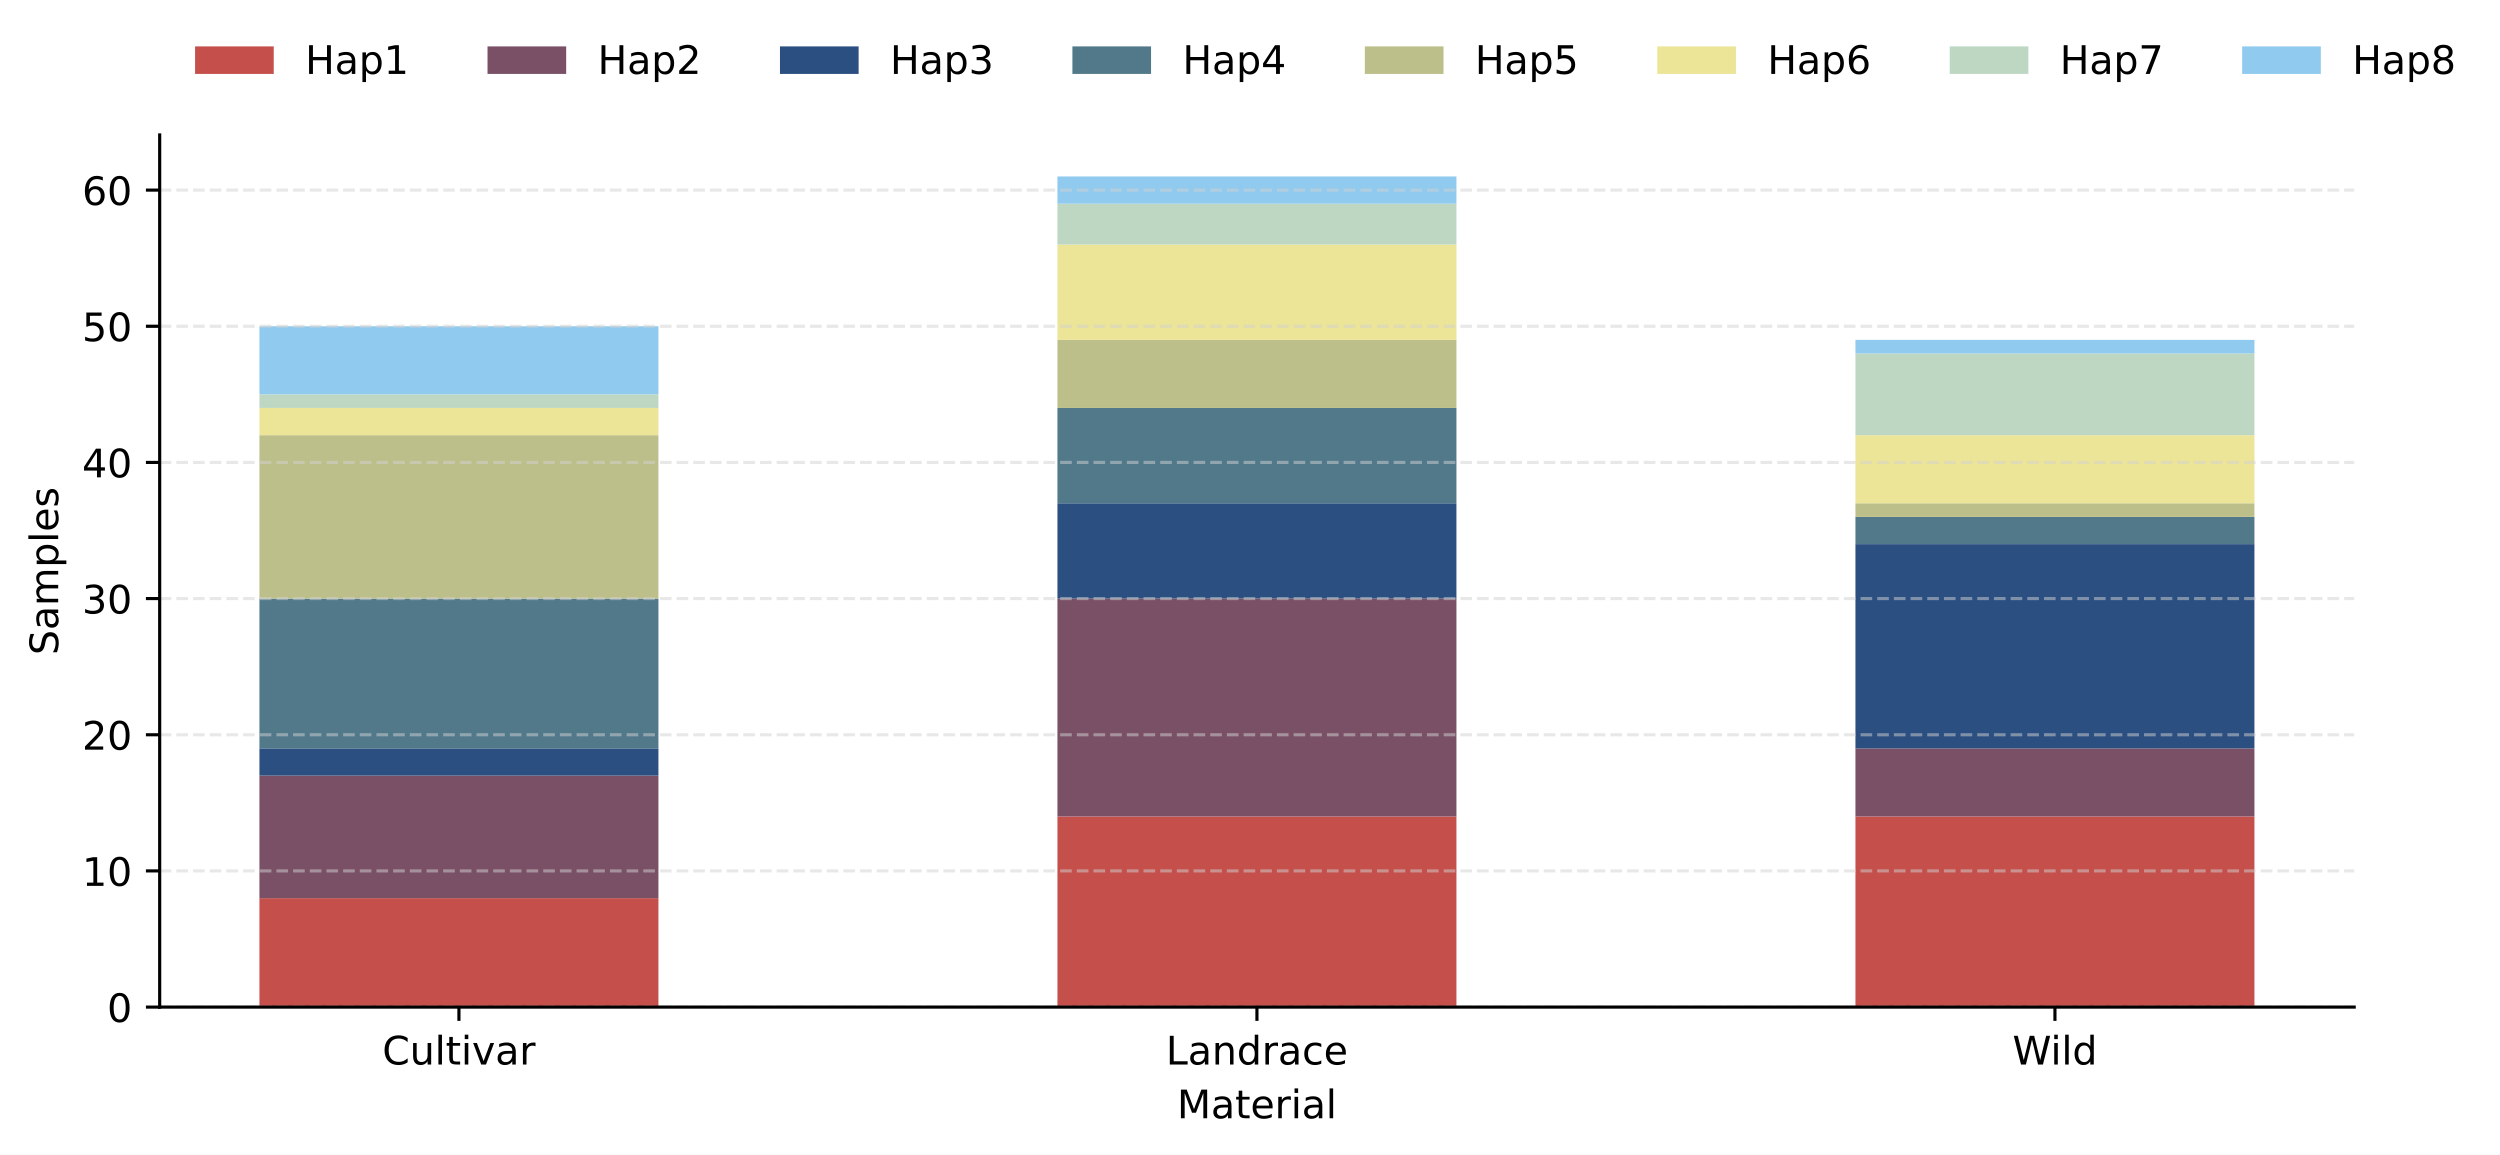
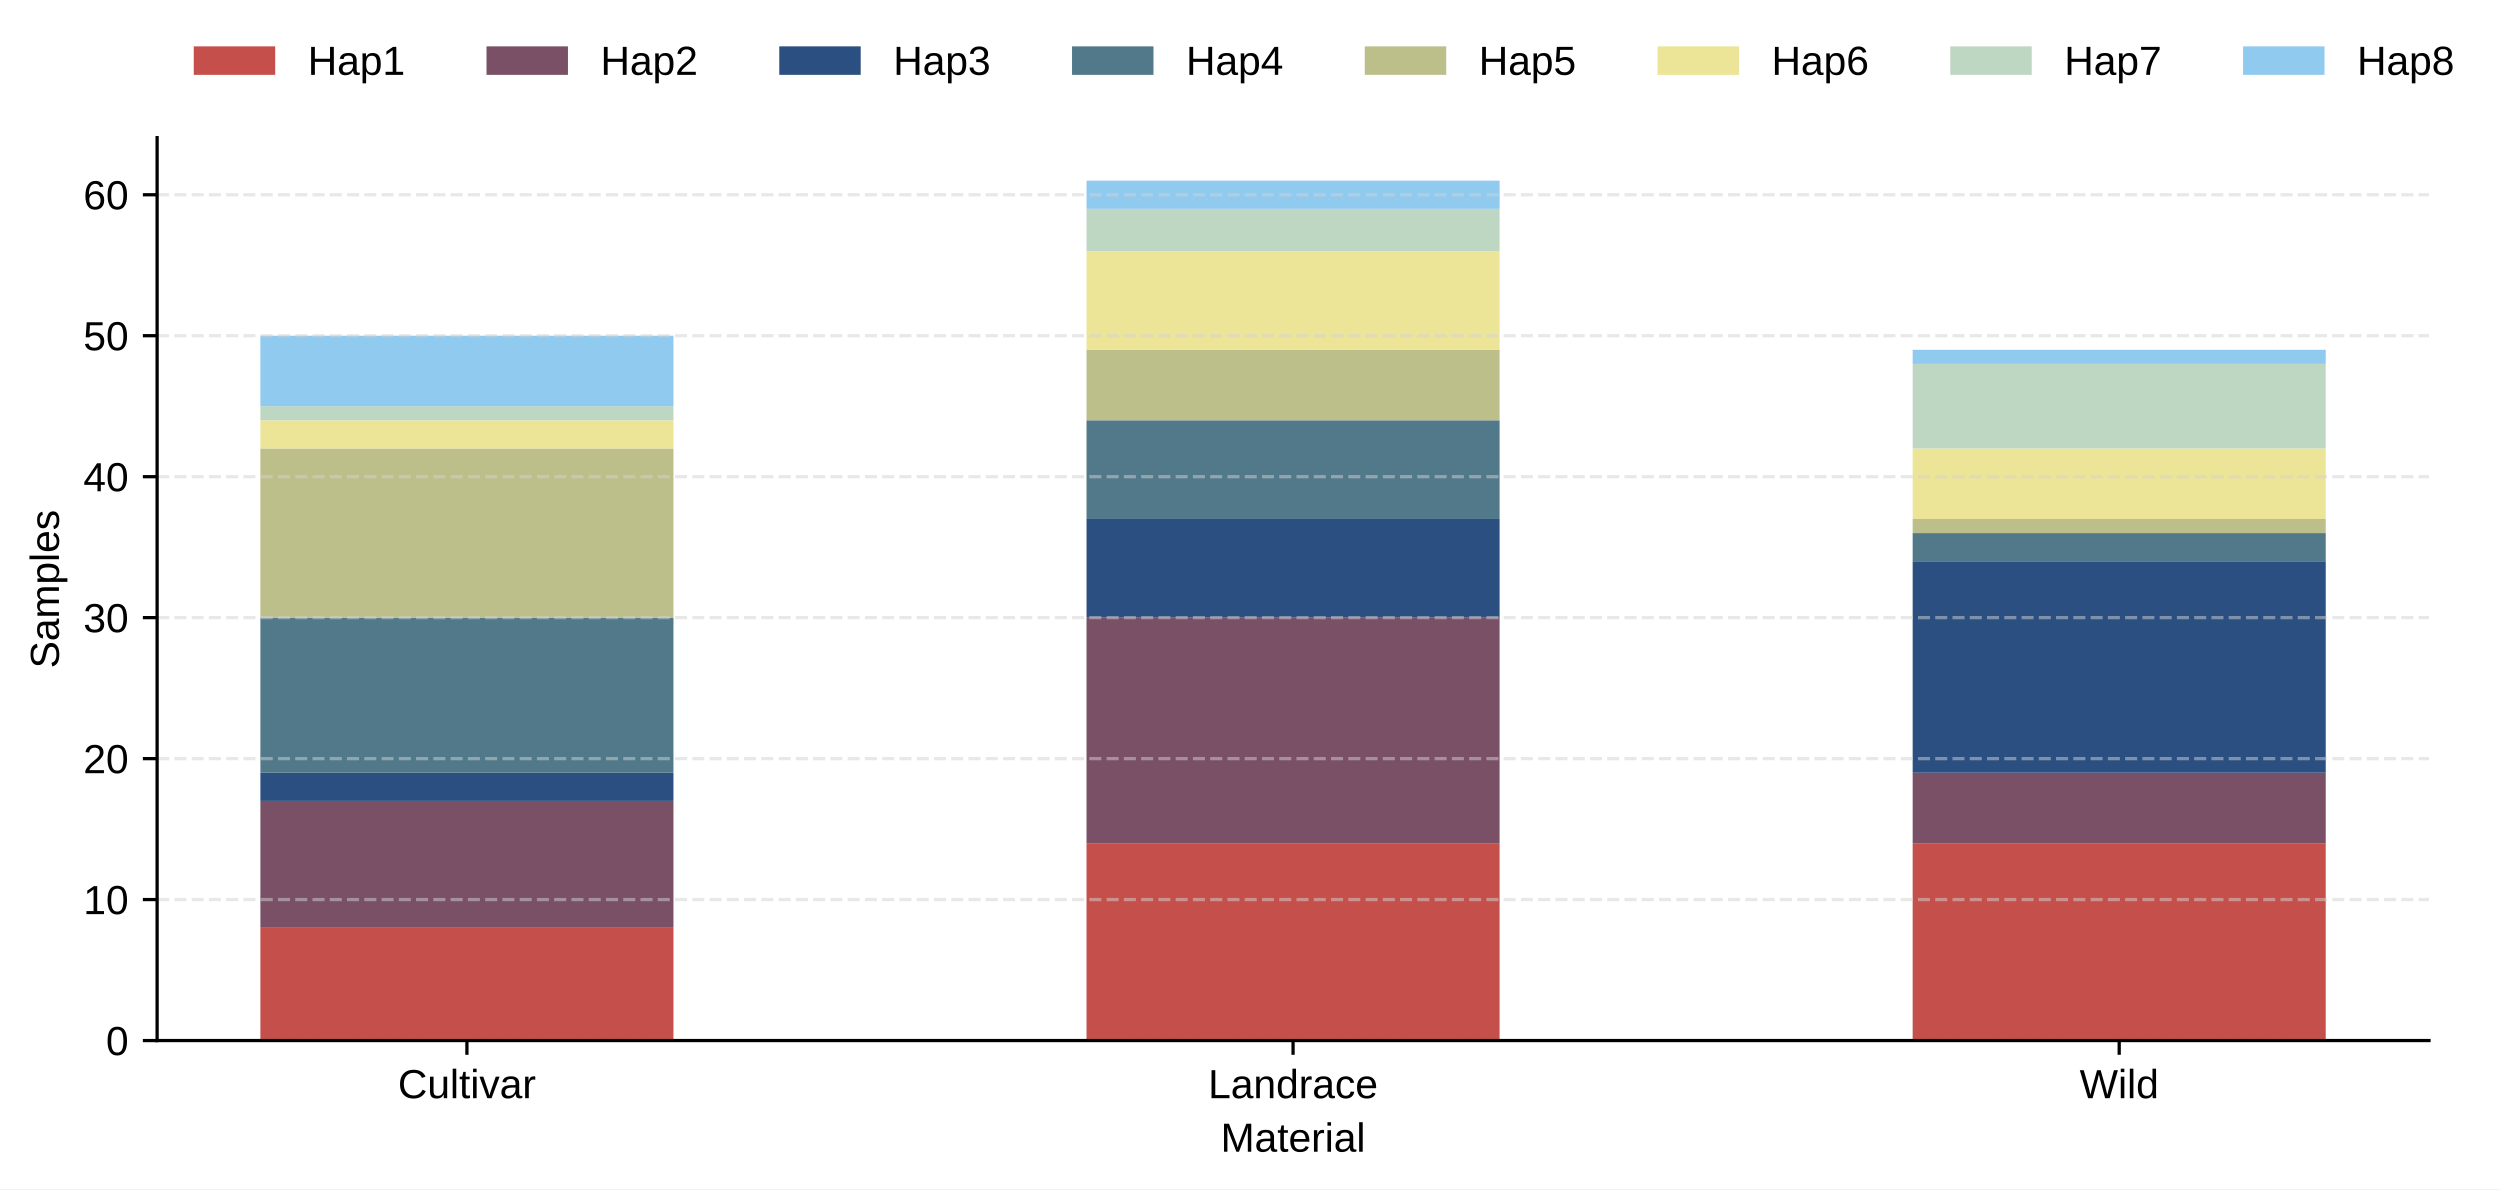
- <svg xmlns="http://www.w3.org/2000/svg" xmlns:xlink="http://www.w3.org/1999/xlink" width="635.678pt" height="293.63pt" viewBox="0 0 635.678 293.63" version="1.1">
+ <svg xmlns="http://www.w3.org/2000/svg" xmlns:xlink="http://www.w3.org/1999/xlink" width="614.027pt" height="292.061pt" viewBox="0 0 614.027 292.061" version="1.1">
  <defs>
    <style type="text/css">*{stroke-linejoin: round; stroke-linecap: butt}</style>
  </defs>
  <g id="figure_1">
    <g id="patch_1">
-       <path d="M 0 293.63  L 635.678 293.63  L 635.678 0  L 0 0  z " style="fill: #ffffff" />
+       <path d="M 0 292.061  L 614.027 292.061  L 614.027 0  L 0 0  z " style="fill: #ffffff" />
    </g>
    <g id="axes_1">
      <g id="patch_2">
-         <path d="M 40.603 256.073  L 598.603 256.073  L 598.603 34.313  L 40.603 34.313  z " style="fill: #ffffff" />
+         <path d="M 38.589 255.57  L 596.589 255.57  L 596.589 33.81  L 38.589 33.81  z " style="fill: #ffffff" />
      </g>
      <g id="patch_3">
-         <path d="M 65.967 256.073  L 167.421 256.073  L 167.421 228.375  L 65.967 228.375  z " clip-path="url(#peb16233887)" style="fill: #c5504b" />
+         <path d="M 63.953 255.57  L 165.407 255.57  L 165.407 227.872  L 63.953 227.872  z " clip-path="url(#pd2fc21ff77)" style="fill: #c5504b" />
      </g>
      <g id="patch_4">
-         <path d="M 268.876 256.073  L 370.33 256.073  L 370.33 207.601  L 268.876 207.601  z " clip-path="url(#peb16233887)" style="fill: #c5504b" />
+         <path d="M 266.862 255.57  L 368.316 255.57  L 368.316 207.098  L 266.862 207.098  z " clip-path="url(#pd2fc21ff77)" style="fill: #c5504b" />
      </g>
      <g id="patch_5">
-         <path d="M 471.785 256.073  L 573.239 256.073  L 573.239 207.601  L 471.785 207.601  z " clip-path="url(#peb16233887)" style="fill: #c5504b" />
+         <path d="M 469.771 255.57  L 571.225 255.57  L 571.225 207.098  L 469.771 207.098  z " clip-path="url(#pd2fc21ff77)" style="fill: #c5504b" />
      </g>
      <g id="patch_6">
-         <path d="M 65.967 228.375  L 167.421 228.375  L 167.421 197.214  L 65.967 197.214  z " clip-path="url(#peb16233887)" style="fill: #795066" />
+         <path d="M 63.953 227.872  L 165.407 227.872  L 165.407 196.711  L 63.953 196.711  z " clip-path="url(#pd2fc21ff77)" style="fill: #795066" />
      </g>
      <g id="patch_7">
-         <path d="M 268.876 207.601  L 370.33 207.601  L 370.33 152.204  L 268.876 152.204  z " clip-path="url(#peb16233887)" style="fill: #795066" />
+         <path d="M 266.862 207.098  L 368.316 207.098  L 368.316 151.701  L 266.862 151.701  z " clip-path="url(#pd2fc21ff77)" style="fill: #795066" />
      </g>
      <g id="patch_8">
-         <path d="M 471.785 207.601  L 573.239 207.601  L 573.239 190.29  L 471.785 190.29  z " clip-path="url(#peb16233887)" style="fill: #795066" />
+         <path d="M 469.771 207.098  L 571.225 207.098  L 571.225 189.787  L 469.771 189.787  z " clip-path="url(#pd2fc21ff77)" style="fill: #795066" />
      </g>
      <g id="patch_9">
-         <path d="M 65.967 197.214  L 167.421 197.214  L 167.421 190.29  L 65.967 190.29  z " clip-path="url(#peb16233887)" style="fill: #2c4f81" />
+         <path d="M 63.953 196.711  L 165.407 196.711  L 165.407 189.787  L 63.953 189.787  z " clip-path="url(#pd2fc21ff77)" style="fill: #2c4f81" />
      </g>
      <g id="patch_10">
-         <path d="M 268.876 152.204  L 370.33 152.204  L 370.33 127.968  L 268.876 127.968  z " clip-path="url(#peb16233887)" style="fill: #2c4f81" />
+         <path d="M 266.862 151.701  L 368.316 151.701  L 368.316 127.465  L 266.862 127.465  z " clip-path="url(#pd2fc21ff77)" style="fill: #2c4f81" />
      </g>
      <g id="patch_11">
-         <path d="M 471.785 190.29  L 573.239 190.29  L 573.239 138.355  L 471.785 138.355  z " clip-path="url(#peb16233887)" style="fill: #2c4f81" />
+         <path d="M 469.771 189.787  L 571.225 189.787  L 571.225 137.852  L 469.771 137.852  z " clip-path="url(#pd2fc21ff77)" style="fill: #2c4f81" />
      </g>
      <g id="patch_12">
-         <path d="M 65.967 190.29  L 167.421 190.29  L 167.421 152.204  L 65.967 152.204  z " clip-path="url(#peb16233887)" style="fill: #51798a" />
+         <path d="M 63.953 189.787  L 165.407 189.787  L 165.407 151.701  L 63.953 151.701  z " clip-path="url(#pd2fc21ff77)" style="fill: #51798a" />
      </g>
      <g id="patch_13">
-         <path d="M 268.876 127.968  L 370.33 127.968  L 370.33 103.732  L 268.876 103.732  z " clip-path="url(#peb16233887)" style="fill: #51798a" />
+         <path d="M 266.862 127.465  L 368.316 127.465  L 368.316 103.229  L 266.862 103.229  z " clip-path="url(#pd2fc21ff77)" style="fill: #51798a" />
      </g>
      <g id="patch_14">
-         <path d="M 471.785 138.355  L 573.239 138.355  L 573.239 131.431  L 471.785 131.431  z " clip-path="url(#peb16233887)" style="fill: #51798a" />
+         <path d="M 469.771 137.852  L 571.225 137.852  L 571.225 130.928  L 469.771 130.928  z " clip-path="url(#pd2fc21ff77)" style="fill: #51798a" />
      </g>
      <g id="patch_15">
-         <path d="M 65.967 152.204  L 167.421 152.204  L 167.421 110.657  L 65.967 110.657  z " clip-path="url(#peb16233887)" style="fill: #bcbf89" />
+         <path d="M 63.953 151.701  L 165.407 151.701  L 165.407 110.154  L 63.953 110.154  z " clip-path="url(#pd2fc21ff77)" style="fill: #bcbf89" />
      </g>
      <g id="patch_16">
-         <path d="M 268.876 103.732  L 370.33 103.732  L 370.33 86.421  L 268.876 86.421  z " clip-path="url(#peb16233887)" style="fill: #bcbf89" />
+         <path d="M 266.862 103.229  L 368.316 103.229  L 368.316 85.918  L 266.862 85.918  z " clip-path="url(#pd2fc21ff77)" style="fill: #bcbf89" />
      </g>
      <g id="patch_17">
-         <path d="M 471.785 131.431  L 573.239 131.431  L 573.239 127.968  L 471.785 127.968  z " clip-path="url(#peb16233887)" style="fill: #bcbf89" />
+         <path d="M 469.771 130.928  L 571.225 130.928  L 571.225 127.465  L 469.771 127.465  z " clip-path="url(#pd2fc21ff77)" style="fill: #bcbf89" />
      </g>
      <g id="patch_18">
-         <path d="M 65.967 110.657  L 167.421 110.657  L 167.421 103.732  L 65.967 103.732  z " clip-path="url(#peb16233887)" style="fill: #ece497" />
+         <path d="M 63.953 110.154  L 165.407 110.154  L 165.407 103.229  L 63.953 103.229  z " clip-path="url(#pd2fc21ff77)" style="fill: #ece497" />
      </g>
      <g id="patch_19">
-         <path d="M 268.876 86.421  L 370.33 86.421  L 370.33 62.185  L 268.876 62.185  z " clip-path="url(#peb16233887)" style="fill: #ece497" />
+         <path d="M 266.862 85.918  L 368.316 85.918  L 368.316 61.682  L 266.862 61.682  z " clip-path="url(#pd2fc21ff77)" style="fill: #ece497" />
      </g>
      <g id="patch_20">
-         <path d="M 471.785 127.968  L 573.239 127.968  L 573.239 110.657  L 471.785 110.657  z " clip-path="url(#peb16233887)" style="fill: #ece497" />
+         <path d="M 469.771 127.465  L 571.225 127.465  L 571.225 110.154  L 469.771 110.154  z " clip-path="url(#pd2fc21ff77)" style="fill: #ece497" />
      </g>
      <g id="patch_21">
-         <path d="M 65.967 103.732  L 167.421 103.732  L 167.421 100.27  L 65.967 100.27  z " clip-path="url(#peb16233887)" style="fill: #bed7c3" />
+         <path d="M 63.953 103.229  L 165.407 103.229  L 165.407 99.767  L 63.953 99.767  z " clip-path="url(#pd2fc21ff77)" style="fill: #bed7c3" />
      </g>
      <g id="patch_22">
-         <path d="M 268.876 62.185  L 370.33 62.185  L 370.33 51.798  L 268.876 51.798  z " clip-path="url(#peb16233887)" style="fill: #bed7c3" />
+         <path d="M 266.862 61.682  L 368.316 61.682  L 368.316 51.295  L 266.862 51.295  z " clip-path="url(#pd2fc21ff77)" style="fill: #bed7c3" />
      </g>
      <g id="patch_23">
-         <path d="M 471.785 110.657  L 573.239 110.657  L 573.239 89.883  L 471.785 89.883  z " clip-path="url(#peb16233887)" style="fill: #bed7c3" />
+         <path d="M 469.771 110.154  L 571.225 110.154  L 571.225 89.38  L 469.771 89.38  z " clip-path="url(#pd2fc21ff77)" style="fill: #bed7c3" />
      </g>
      <g id="patch_24">
-         <path d="M 65.967 100.27  L 167.421 100.27  L 167.421 82.959  L 65.967 82.959  z " clip-path="url(#peb16233887)" style="fill: #90caee" />
+         <path d="M 63.953 99.767  L 165.407 99.767  L 165.407 82.455  L 63.953 82.455  z " clip-path="url(#pd2fc21ff77)" style="fill: #90caee" />
      </g>
      <g id="patch_25">
-         <path d="M 268.876 51.798  L 370.33 51.798  L 370.33 44.873  L 268.876 44.873  z " clip-path="url(#peb16233887)" style="fill: #90caee" />
+         <path d="M 266.862 51.295  L 368.316 51.295  L 368.316 44.37  L 266.862 44.37  z " clip-path="url(#pd2fc21ff77)" style="fill: #90caee" />
      </g>
      <g id="patch_26">
-         <path d="M 471.785 89.883  L 573.239 89.883  L 573.239 86.421  L 471.785 86.421  z " clip-path="url(#peb16233887)" style="fill: #90caee" />
+         <path d="M 469.771 89.38  L 571.225 89.38  L 571.225 85.918  L 469.771 85.918  z " clip-path="url(#pd2fc21ff77)" style="fill: #90caee" />
      </g>
      <g id="matplotlib.axis_1">
        <g id="xtick_1">
          <g id="line2d_1">
            <defs>
-               <path id="me3c468756d" d="M 0 0  L 0 3.5  " style="stroke: #000000; stroke-width: 0.8" />
+               <path id="m5d183077e9" d="M 0 0  L 0 3.5  " style="stroke: #000000; stroke-width: 0.8" />
            </defs>
            <g>
-               <use xlink:href="#me3c468756d" x="116.694" y="256.073" style="stroke: #000000; stroke-width: 0.8" />
+               <use xlink:href="#m5d183077e9" x="114.68" y="255.57" style="stroke: #000000; stroke-width: 0.8" />
            </g>
          </g>
          <g id="text_1">
-             <text style="font: 10px 'DejaVu Sans', 'Bitstream Vera Sans', 'Computer Modern Sans Serif', 'Lucida Grande', 'Verdana', 'Geneva', 'Lucid', 'Arial', 'Helvetica', 'Avant Garde', sans-serif; text-anchor: middle" x="116.694" y="270.672" transform="rotate(-0 116.694 270.6718)">Cultivar</text>
+             <text style="font: 10px 'Arial'; text-anchor: middle" x="114.68" y="269.728" transform="rotate(-0 114.68 269.728)">Cultivar</text>
          </g>
        </g>
        <g id="xtick_2">
          <g id="line2d_2">
            <g>
-               <use xlink:href="#me3c468756d" x="319.603" y="256.073" style="stroke: #000000; stroke-width: 0.8" />
+               <use xlink:href="#m5d183077e9" x="317.589" y="255.57" style="stroke: #000000; stroke-width: 0.8" />
            </g>
          </g>
          <g id="text_2">
-             <text style="font: 10px 'DejaVu Sans', 'Bitstream Vera Sans', 'Computer Modern Sans Serif', 'Lucida Grande', 'Verdana', 'Geneva', 'Lucid', 'Arial', 'Helvetica', 'Avant Garde', sans-serif; text-anchor: middle" x="319.603" y="270.672" transform="rotate(-0 319.6031 270.6718)">Landrace</text>
+             <text style="font: 10px 'Arial'; text-anchor: middle" x="317.589" y="269.728" transform="rotate(-0 317.5891 269.728)">Landrace</text>
          </g>
        </g>
        <g id="xtick_3">
          <g id="line2d_3">
            <g>
-               <use xlink:href="#me3c468756d" x="522.512" y="256.073" style="stroke: #000000; stroke-width: 0.8" />
+               <use xlink:href="#m5d183077e9" x="520.498" y="255.57" style="stroke: #000000; stroke-width: 0.8" />
            </g>
          </g>
          <g id="text_3">
-             <text style="font: 10px 'DejaVu Sans', 'Bitstream Vera Sans', 'Computer Modern Sans Serif', 'Lucida Grande', 'Verdana', 'Geneva', 'Lucid', 'Arial', 'Helvetica', 'Avant Garde', sans-serif; text-anchor: middle" x="522.512" y="270.672" transform="rotate(-0 522.5122 270.6718)">Wild</text>
+             <text style="font: 10px 'Arial'; text-anchor: middle" x="520.498" y="269.728" transform="rotate(-0 520.4982 269.728)">Wild</text>
          </g>
        </g>
        <g id="text_4">
-           <text style="font: 10px 'DejaVu Sans', 'Bitstream Vera Sans', 'Computer Modern Sans Serif', 'Lucida Grande', 'Verdana', 'Geneva', 'Lucid', 'Arial', 'Helvetica', 'Avant Garde', sans-serif; text-anchor: middle" x="319.603" y="284.35" transform="rotate(-0 319.6031 284.3499)">Material</text>
+           <text style="font: 10px 'Arial'; text-anchor: middle" x="317.589" y="282.873" transform="rotate(-0 317.5891 282.8733)">Material</text>
        </g>
      </g>
      <g id="matplotlib.axis_2">
        <g id="ytick_1">
          <g id="line2d_4">
-             <path d="M 40.603 256.073  L 598.603 256.073  " clip-path="url(#peb16233887)" style="fill: none; stroke-dasharray: 2.96,1.28; stroke-dashoffset: 0; stroke: #d3d3d3; stroke-opacity: 0.5; stroke-width: 0.8" />
+             <path d="M 38.589 255.57  L 596.589 255.57  " clip-path="url(#pd2fc21ff77)" style="fill: none; stroke-dasharray: 2.96,1.28; stroke-dashoffset: 0; stroke: #d3d3d3; stroke-opacity: 0.5; stroke-width: 0.8" />
          </g>
          <g id="line2d_5">
            <defs>
-               <path id="m197ae891c3" d="M 0 0  L -3.5 0  " style="stroke: #000000; stroke-width: 0.8" />
+               <path id="m2d6008d661" d="M 0 0  L -3.5 0  " style="stroke: #000000; stroke-width: 0.8" />
            </defs>
            <g>
-               <use xlink:href="#m197ae891c3" x="40.603" y="256.073" style="stroke: #000000; stroke-width: 0.8" />
+               <use xlink:href="#m2d6008d661" x="38.589" y="255.57" style="stroke: #000000; stroke-width: 0.8" />
            </g>
          </g>
          <g id="text_5">
-             <text style="font: 10px 'DejaVu Sans', 'Bitstream Vera Sans', 'Computer Modern Sans Serif', 'Lucida Grande', 'Verdana', 'Geneva', 'Lucid', 'Arial', 'Helvetica', 'Avant Garde', sans-serif; text-anchor: end" x="33.603" y="259.873" transform="rotate(-0 33.60312 259.8725)">0</text>
+             <text style="font: 10px 'Arial'; text-anchor: end" x="31.589" y="259.149" transform="rotate(-0 31.58906 259.1491)">0</text>
          </g>
        </g>
        <g id="ytick_2">
          <g id="line2d_6">
-             <path d="M 40.603 221.45  L 598.603 221.45  " clip-path="url(#peb16233887)" style="fill: none; stroke-dasharray: 2.96,1.28; stroke-dashoffset: 0; stroke: #d3d3d3; stroke-opacity: 0.5; stroke-width: 0.8" />
+             <path d="M 38.589 220.947  L 596.589 220.947  " clip-path="url(#pd2fc21ff77)" style="fill: none; stroke-dasharray: 2.96,1.28; stroke-dashoffset: 0; stroke: #d3d3d3; stroke-opacity: 0.5; stroke-width: 0.8" />
          </g>
          <g id="line2d_7">
            <g>
-               <use xlink:href="#m197ae891c3" x="40.603" y="221.45" style="stroke: #000000; stroke-width: 0.8" />
+               <use xlink:href="#m2d6008d661" x="38.589" y="220.947" style="stroke: #000000; stroke-width: 0.8" />
            </g>
          </g>
          <g id="text_6">
-             <text style="font: 10px 'DejaVu Sans', 'Bitstream Vera Sans', 'Computer Modern Sans Serif', 'Lucida Grande', 'Verdana', 'Geneva', 'Lucid', 'Arial', 'Helvetica', 'Avant Garde', sans-serif; text-anchor: end" x="33.603" y="225.25" transform="rotate(-0 33.60312 225.2496)">10</text>
+             <text style="font: 10px 'Arial'; text-anchor: end" x="31.589" y="224.526" transform="rotate(-0 31.58906 224.5262)">10</text>
          </g>
        </g>
        <g id="ytick_3">
          <g id="line2d_8">
-             <path d="M 40.603 186.827  L 598.603 186.827  " clip-path="url(#peb16233887)" style="fill: none; stroke-dasharray: 2.96,1.28; stroke-dashoffset: 0; stroke: #d3d3d3; stroke-opacity: 0.5; stroke-width: 0.8" />
+             <path d="M 38.589 186.324  L 596.589 186.324  " clip-path="url(#pd2fc21ff77)" style="fill: none; stroke-dasharray: 2.96,1.28; stroke-dashoffset: 0; stroke: #d3d3d3; stroke-opacity: 0.5; stroke-width: 0.8" />
          </g>
          <g id="line2d_9">
            <g>
-               <use xlink:href="#m197ae891c3" x="40.603" y="186.827" style="stroke: #000000; stroke-width: 0.8" />
+               <use xlink:href="#m2d6008d661" x="38.589" y="186.324" style="stroke: #000000; stroke-width: 0.8" />
            </g>
          </g>
          <g id="text_7">
-             <text style="font: 10px 'DejaVu Sans', 'Bitstream Vera Sans', 'Computer Modern Sans Serif', 'Lucida Grande', 'Verdana', 'Geneva', 'Lucid', 'Arial', 'Helvetica', 'Avant Garde', sans-serif; text-anchor: end" x="33.603" y="190.627" transform="rotate(-0 33.60312 190.6266)">20</text>
+             <text style="font: 10px 'Arial'; text-anchor: end" x="31.589" y="189.903" transform="rotate(-0 31.58906 189.9032)">20</text>
          </g>
        </g>
        <g id="ytick_4">
          <g id="line2d_10">
-             <path d="M 40.603 152.204  L 598.603 152.204  " clip-path="url(#peb16233887)" style="fill: none; stroke-dasharray: 2.96,1.28; stroke-dashoffset: 0; stroke: #d3d3d3; stroke-opacity: 0.5; stroke-width: 0.8" />
+             <path d="M 38.589 151.701  L 596.589 151.701  " clip-path="url(#pd2fc21ff77)" style="fill: none; stroke-dasharray: 2.96,1.28; stroke-dashoffset: 0; stroke: #d3d3d3; stroke-opacity: 0.5; stroke-width: 0.8" />
          </g>
          <g id="line2d_11">
            <g>
-               <use xlink:href="#m197ae891c3" x="40.603" y="152.204" style="stroke: #000000; stroke-width: 0.8" />
+               <use xlink:href="#m2d6008d661" x="38.589" y="151.701" style="stroke: #000000; stroke-width: 0.8" />
            </g>
          </g>
          <g id="text_8">
-             <text style="font: 10px 'DejaVu Sans', 'Bitstream Vera Sans', 'Computer Modern Sans Serif', 'Lucida Grande', 'Verdana', 'Geneva', 'Lucid', 'Arial', 'Helvetica', 'Avant Garde', sans-serif; text-anchor: end" x="33.603" y="156.004" transform="rotate(-0 33.60312 156.0037)">30</text>
+             <text style="font: 10px 'Arial'; text-anchor: end" x="31.589" y="155.28" transform="rotate(-0 31.58906 155.2803)">30</text>
          </g>
        </g>
        <g id="ytick_5">
          <g id="line2d_12">
-             <path d="M 40.603 117.582  L 598.603 117.582  " clip-path="url(#peb16233887)" style="fill: none; stroke-dasharray: 2.96,1.28; stroke-dashoffset: 0; stroke: #d3d3d3; stroke-opacity: 0.5; stroke-width: 0.8" />
+             <path d="M 38.589 117.078  L 596.589 117.078  " clip-path="url(#pd2fc21ff77)" style="fill: none; stroke-dasharray: 2.96,1.28; stroke-dashoffset: 0; stroke: #d3d3d3; stroke-opacity: 0.5; stroke-width: 0.8" />
          </g>
          <g id="line2d_13">
            <g>
-               <use xlink:href="#m197ae891c3" x="40.603" y="117.582" style="stroke: #000000; stroke-width: 0.8" />
+               <use xlink:href="#m2d6008d661" x="38.589" y="117.078" style="stroke: #000000; stroke-width: 0.8" />
            </g>
          </g>
          <g id="text_9">
-             <text style="font: 10px 'DejaVu Sans', 'Bitstream Vera Sans', 'Computer Modern Sans Serif', 'Lucida Grande', 'Verdana', 'Geneva', 'Lucid', 'Arial', 'Helvetica', 'Avant Garde', sans-serif; text-anchor: end" x="33.603" y="121.381" transform="rotate(-0 33.60312 121.3807)">40</text>
+             <text style="font: 10px 'Arial'; text-anchor: end" x="31.589" y="120.657" transform="rotate(-0 31.58906 120.6573)">40</text>
          </g>
        </g>
        <g id="ytick_6">
          <g id="line2d_14">
-             <path d="M 40.603 82.959  L 598.603 82.959  " clip-path="url(#peb16233887)" style="fill: none; stroke-dasharray: 2.96,1.28; stroke-dashoffset: 0; stroke: #d3d3d3; stroke-opacity: 0.5; stroke-width: 0.8" />
+             <path d="M 38.589 82.455  L 596.589 82.455  " clip-path="url(#pd2fc21ff77)" style="fill: none; stroke-dasharray: 2.96,1.28; stroke-dashoffset: 0; stroke: #d3d3d3; stroke-opacity: 0.5; stroke-width: 0.8" />
          </g>
          <g id="line2d_15">
            <g>
-               <use xlink:href="#m197ae891c3" x="40.603" y="82.959" style="stroke: #000000; stroke-width: 0.8" />
+               <use xlink:href="#m2d6008d661" x="38.589" y="82.455" style="stroke: #000000; stroke-width: 0.8" />
            </g>
          </g>
          <g id="text_10">
-             <text style="font: 10px 'DejaVu Sans', 'Bitstream Vera Sans', 'Computer Modern Sans Serif', 'Lucida Grande', 'Verdana', 'Geneva', 'Lucid', 'Arial', 'Helvetica', 'Avant Garde', sans-serif; text-anchor: end" x="33.603" y="86.758" transform="rotate(-0 33.60312 86.75779)">50</text>
+             <text style="font: 10px 'Arial'; text-anchor: end" x="31.589" y="86.034" transform="rotate(-0 31.58906 86.03435)">50</text>
          </g>
        </g>
        <g id="ytick_7">
          <g id="line2d_16">
-             <path d="M 40.603 48.336  L 598.603 48.336  " clip-path="url(#peb16233887)" style="fill: none; stroke-dasharray: 2.96,1.28; stroke-dashoffset: 0; stroke: #d3d3d3; stroke-opacity: 0.5; stroke-width: 0.8" />
+             <path d="M 38.589 47.832  L 596.589 47.832  " clip-path="url(#pd2fc21ff77)" style="fill: none; stroke-dasharray: 2.96,1.28; stroke-dashoffset: 0; stroke: #d3d3d3; stroke-opacity: 0.5; stroke-width: 0.8" />
          </g>
          <g id="line2d_17">
            <g>
-               <use xlink:href="#m197ae891c3" x="40.603" y="48.336" style="stroke: #000000; stroke-width: 0.8" />
+               <use xlink:href="#m2d6008d661" x="38.589" y="47.832" style="stroke: #000000; stroke-width: 0.8" />
            </g>
          </g>
          <g id="text_11">
-             <text style="font: 10px 'DejaVu Sans', 'Bitstream Vera Sans', 'Computer Modern Sans Serif', 'Lucida Grande', 'Verdana', 'Geneva', 'Lucid', 'Arial', 'Helvetica', 'Avant Garde', sans-serif; text-anchor: end" x="33.603" y="52.135" transform="rotate(-0 33.60312 52.13484)">60</text>
+             <text style="font: 10px 'Arial'; text-anchor: end" x="31.589" y="51.411" transform="rotate(-0 31.58906 51.4114)">60</text>
          </g>
        </g>
        <g id="text_12">
-           <text style="font: 10px 'DejaVu Sans', 'Bitstream Vera Sans', 'Computer Modern Sans Serif', 'Lucida Grande', 'Verdana', 'Geneva', 'Lucid', 'Arial', 'Helvetica', 'Avant Garde', sans-serif; text-anchor: middle" x="14.798" y="145.193" transform="rotate(-90 14.79844 145.1933)">Samples</text>
+           <text style="font: 10px 'Arial'; text-anchor: middle" x="14.48" y="144.69" transform="rotate(-90 14.47969 144.6902)">Samples</text>
        </g>
      </g>
      <g id="patch_27">
-         <path d="M 40.603 256.073  L 40.603 34.313  " style="fill: none; stroke: #000000; stroke-width: 0.8; stroke-linejoin: miter; stroke-linecap: square" />
+         <path d="M 38.589 255.57  L 38.589 33.81  " style="fill: none; stroke: #000000; stroke-width: 0.8; stroke-linejoin: miter; stroke-linecap: square" />
      </g>
      <g id="patch_28">
-         <path d="M 40.603 256.073  L 598.603 256.073  " style="fill: none; stroke: #000000; stroke-width: 0.8; stroke-linejoin: miter; stroke-linecap: square" />
+         <path d="M 38.589 255.57  L 596.589 255.57  " style="fill: none; stroke: #000000; stroke-width: 0.8; stroke-linejoin: miter; stroke-linecap: square" />
      </g>
      <g id="legend_1">
        <g id="patch_29">
-           <path d="M 49.603 18.798  L 69.603 18.798  L 69.603 11.798  L 49.603 11.798  z " style="fill: #c5504b" />
+           <path d="M 47.589 18.387  L 67.589 18.387  L 67.589 11.387  L 47.589 11.387  z " style="fill: #c5504b" />
        </g>
        <g id="text_13">
-           <text style="font: 10px 'DejaVu Sans', 'Bitstream Vera Sans', 'Computer Modern Sans Serif', 'Lucida Grande', 'Verdana', 'Geneva', 'Lucid', 'Arial', 'Helvetica', 'Avant Garde', sans-serif; text-anchor: start" x="77.603" y="18.798" transform="rotate(-0 77.60313 18.79844)">Hap1</text>
+           <text style="font: 10px 'Arial'; text-anchor: start" x="75.589" y="18.387" transform="rotate(-0 75.58906 18.3875)">Hap1</text>
        </g>
        <g id="patch_30">
-           <path d="M 123.963 18.798  L 143.963 18.798  L 143.963 11.798  L 123.963 11.798  z " style="fill: #795066" />
+           <path d="M 119.494 18.387  L 139.494 18.387  L 139.494 11.387  L 119.494 11.387  z " style="fill: #795066" />
        </g>
        <g id="text_14">
-           <text style="font: 10px 'DejaVu Sans', 'Bitstream Vera Sans', 'Computer Modern Sans Serif', 'Lucida Grande', 'Verdana', 'Geneva', 'Lucid', 'Arial', 'Helvetica', 'Avant Garde', sans-serif; text-anchor: start" x="151.963" y="18.798" transform="rotate(-0 151.9625 18.79844)">Hap2</text>
+           <text style="font: 10px 'Arial'; text-anchor: start" x="147.494" y="18.387" transform="rotate(-0 147.4938 18.3875)">Hap2</text>
        </g>
        <g id="patch_31">
-           <path d="M 198.322 18.798  L 218.322 18.798  L 218.322 11.798  L 198.322 11.798  z " style="fill: #2c4f81" />
+           <path d="M 191.398 18.387  L 211.398 18.387  L 211.398 11.387  L 191.398 11.387  z " style="fill: #2c4f81" />
        </g>
        <g id="text_15">
-           <text style="font: 10px 'DejaVu Sans', 'Bitstream Vera Sans', 'Computer Modern Sans Serif', 'Lucida Grande', 'Verdana', 'Geneva', 'Lucid', 'Arial', 'Helvetica', 'Avant Garde', sans-serif; text-anchor: start" x="226.322" y="18.798" transform="rotate(-0 226.3219 18.79844)">Hap3</text>
+           <text style="font: 10px 'Arial'; text-anchor: start" x="219.398" y="18.387" transform="rotate(-0 219.3984 18.3875)">Hap3</text>
        </g>
        <g id="patch_32">
-           <path d="M 272.681 18.798  L 292.681 18.798  L 292.681 11.798  L 272.681 11.798  z " style="fill: #51798a" />
+           <path d="M 263.303 18.387  L 283.303 18.387  L 283.303 11.387  L 263.303 11.387  z " style="fill: #51798a" />
        </g>
        <g id="text_16">
-           <text style="font: 10px 'DejaVu Sans', 'Bitstream Vera Sans', 'Computer Modern Sans Serif', 'Lucida Grande', 'Verdana', 'Geneva', 'Lucid', 'Arial', 'Helvetica', 'Avant Garde', sans-serif; text-anchor: start" x="300.681" y="18.798" transform="rotate(-0 300.6812 18.79844)">Hap4</text>
+           <text style="font: 10px 'Arial'; text-anchor: start" x="291.303" y="18.387" transform="rotate(-0 291.3031 18.3875)">Hap4</text>
        </g>
        <g id="patch_33">
-           <path d="M 347.041 18.798  L 367.041 18.798  L 367.041 11.798  L 347.041 11.798  z " style="fill: #bcbf89" />
+           <path d="M 335.208 18.387  L 355.208 18.387  L 355.208 11.387  L 335.208 11.387  z " style="fill: #bcbf89" />
        </g>
        <g id="text_17">
-           <text style="font: 10px 'DejaVu Sans', 'Bitstream Vera Sans', 'Computer Modern Sans Serif', 'Lucida Grande', 'Verdana', 'Geneva', 'Lucid', 'Arial', 'Helvetica', 'Avant Garde', sans-serif; text-anchor: start" x="375.041" y="18.798" transform="rotate(-0 375.0406 18.79844)">Hap5</text>
+           <text style="font: 10px 'Arial'; text-anchor: start" x="363.208" y="18.387" transform="rotate(-0 363.2078 18.3875)">Hap5</text>
        </g>
        <g id="patch_34">
-           <path d="M 421.4 18.798  L 441.4 18.798  L 441.4 11.798  L 421.4 11.798  z " style="fill: #ece497" />
+           <path d="M 407.113 18.387  L 427.113 18.387  L 427.113 11.387  L 407.113 11.387  z " style="fill: #ece497" />
        </g>
        <g id="text_18">
-           <text style="font: 10px 'DejaVu Sans', 'Bitstream Vera Sans', 'Computer Modern Sans Serif', 'Lucida Grande', 'Verdana', 'Geneva', 'Lucid', 'Arial', 'Helvetica', 'Avant Garde', sans-serif; text-anchor: start" x="449.4" y="18.798" transform="rotate(-0 449.4 18.79844)">Hap6</text>
+           <text style="font: 10px 'Arial'; text-anchor: start" x="435.113" y="18.387" transform="rotate(-0 435.1125 18.3875)">Hap6</text>
        </g>
        <g id="patch_35">
-           <path d="M 495.759 18.798  L 515.759 18.798  L 515.759 11.798  L 495.759 11.798  z " style="fill: #bed7c3" />
+           <path d="M 479.017 18.387  L 499.017 18.387  L 499.017 11.387  L 479.017 11.387  z " style="fill: #bed7c3" />
        </g>
        <g id="text_19">
-           <text style="font: 10px 'DejaVu Sans', 'Bitstream Vera Sans', 'Computer Modern Sans Serif', 'Lucida Grande', 'Verdana', 'Geneva', 'Lucid', 'Arial', 'Helvetica', 'Avant Garde', sans-serif; text-anchor: start" x="523.759" y="18.798" transform="rotate(-0 523.7594 18.79844)">Hap7</text>
+           <text style="font: 10px 'Arial'; text-anchor: start" x="507.017" y="18.387" transform="rotate(-0 507.0172 18.3875)">Hap7</text>
        </g>
        <g id="patch_36">
-           <path d="M 570.119 18.798  L 590.119 18.798  L 590.119 11.798  L 570.119 11.798  z " style="fill: #90caee" />
+           <path d="M 550.922 18.387  L 570.922 18.387  L 570.922 11.387  L 550.922 11.387  z " style="fill: #90caee" />
        </g>
        <g id="text_20">
-           <text style="font: 10px 'DejaVu Sans', 'Bitstream Vera Sans', 'Computer Modern Sans Serif', 'Lucida Grande', 'Verdana', 'Geneva', 'Lucid', 'Arial', 'Helvetica', 'Avant Garde', sans-serif; text-anchor: start" x="598.119" y="18.798" transform="rotate(-0 598.1187 18.79844)">Hap8</text>
+           <text style="font: 10px 'Arial'; text-anchor: start" x="578.922" y="18.387" transform="rotate(-0 578.9219 18.3875)">Hap8</text>
        </g>
      </g>
    </g>
  </g>
  <defs>
-     <clipPath id="peb16233887">
-       <rect x="40.603" y="34.313" width="558" height="221.76" />
+     <clipPath id="pd2fc21ff77">
+       <rect x="38.589" y="33.81" width="558" height="221.76" />
    </clipPath>
  </defs>
</svg>
